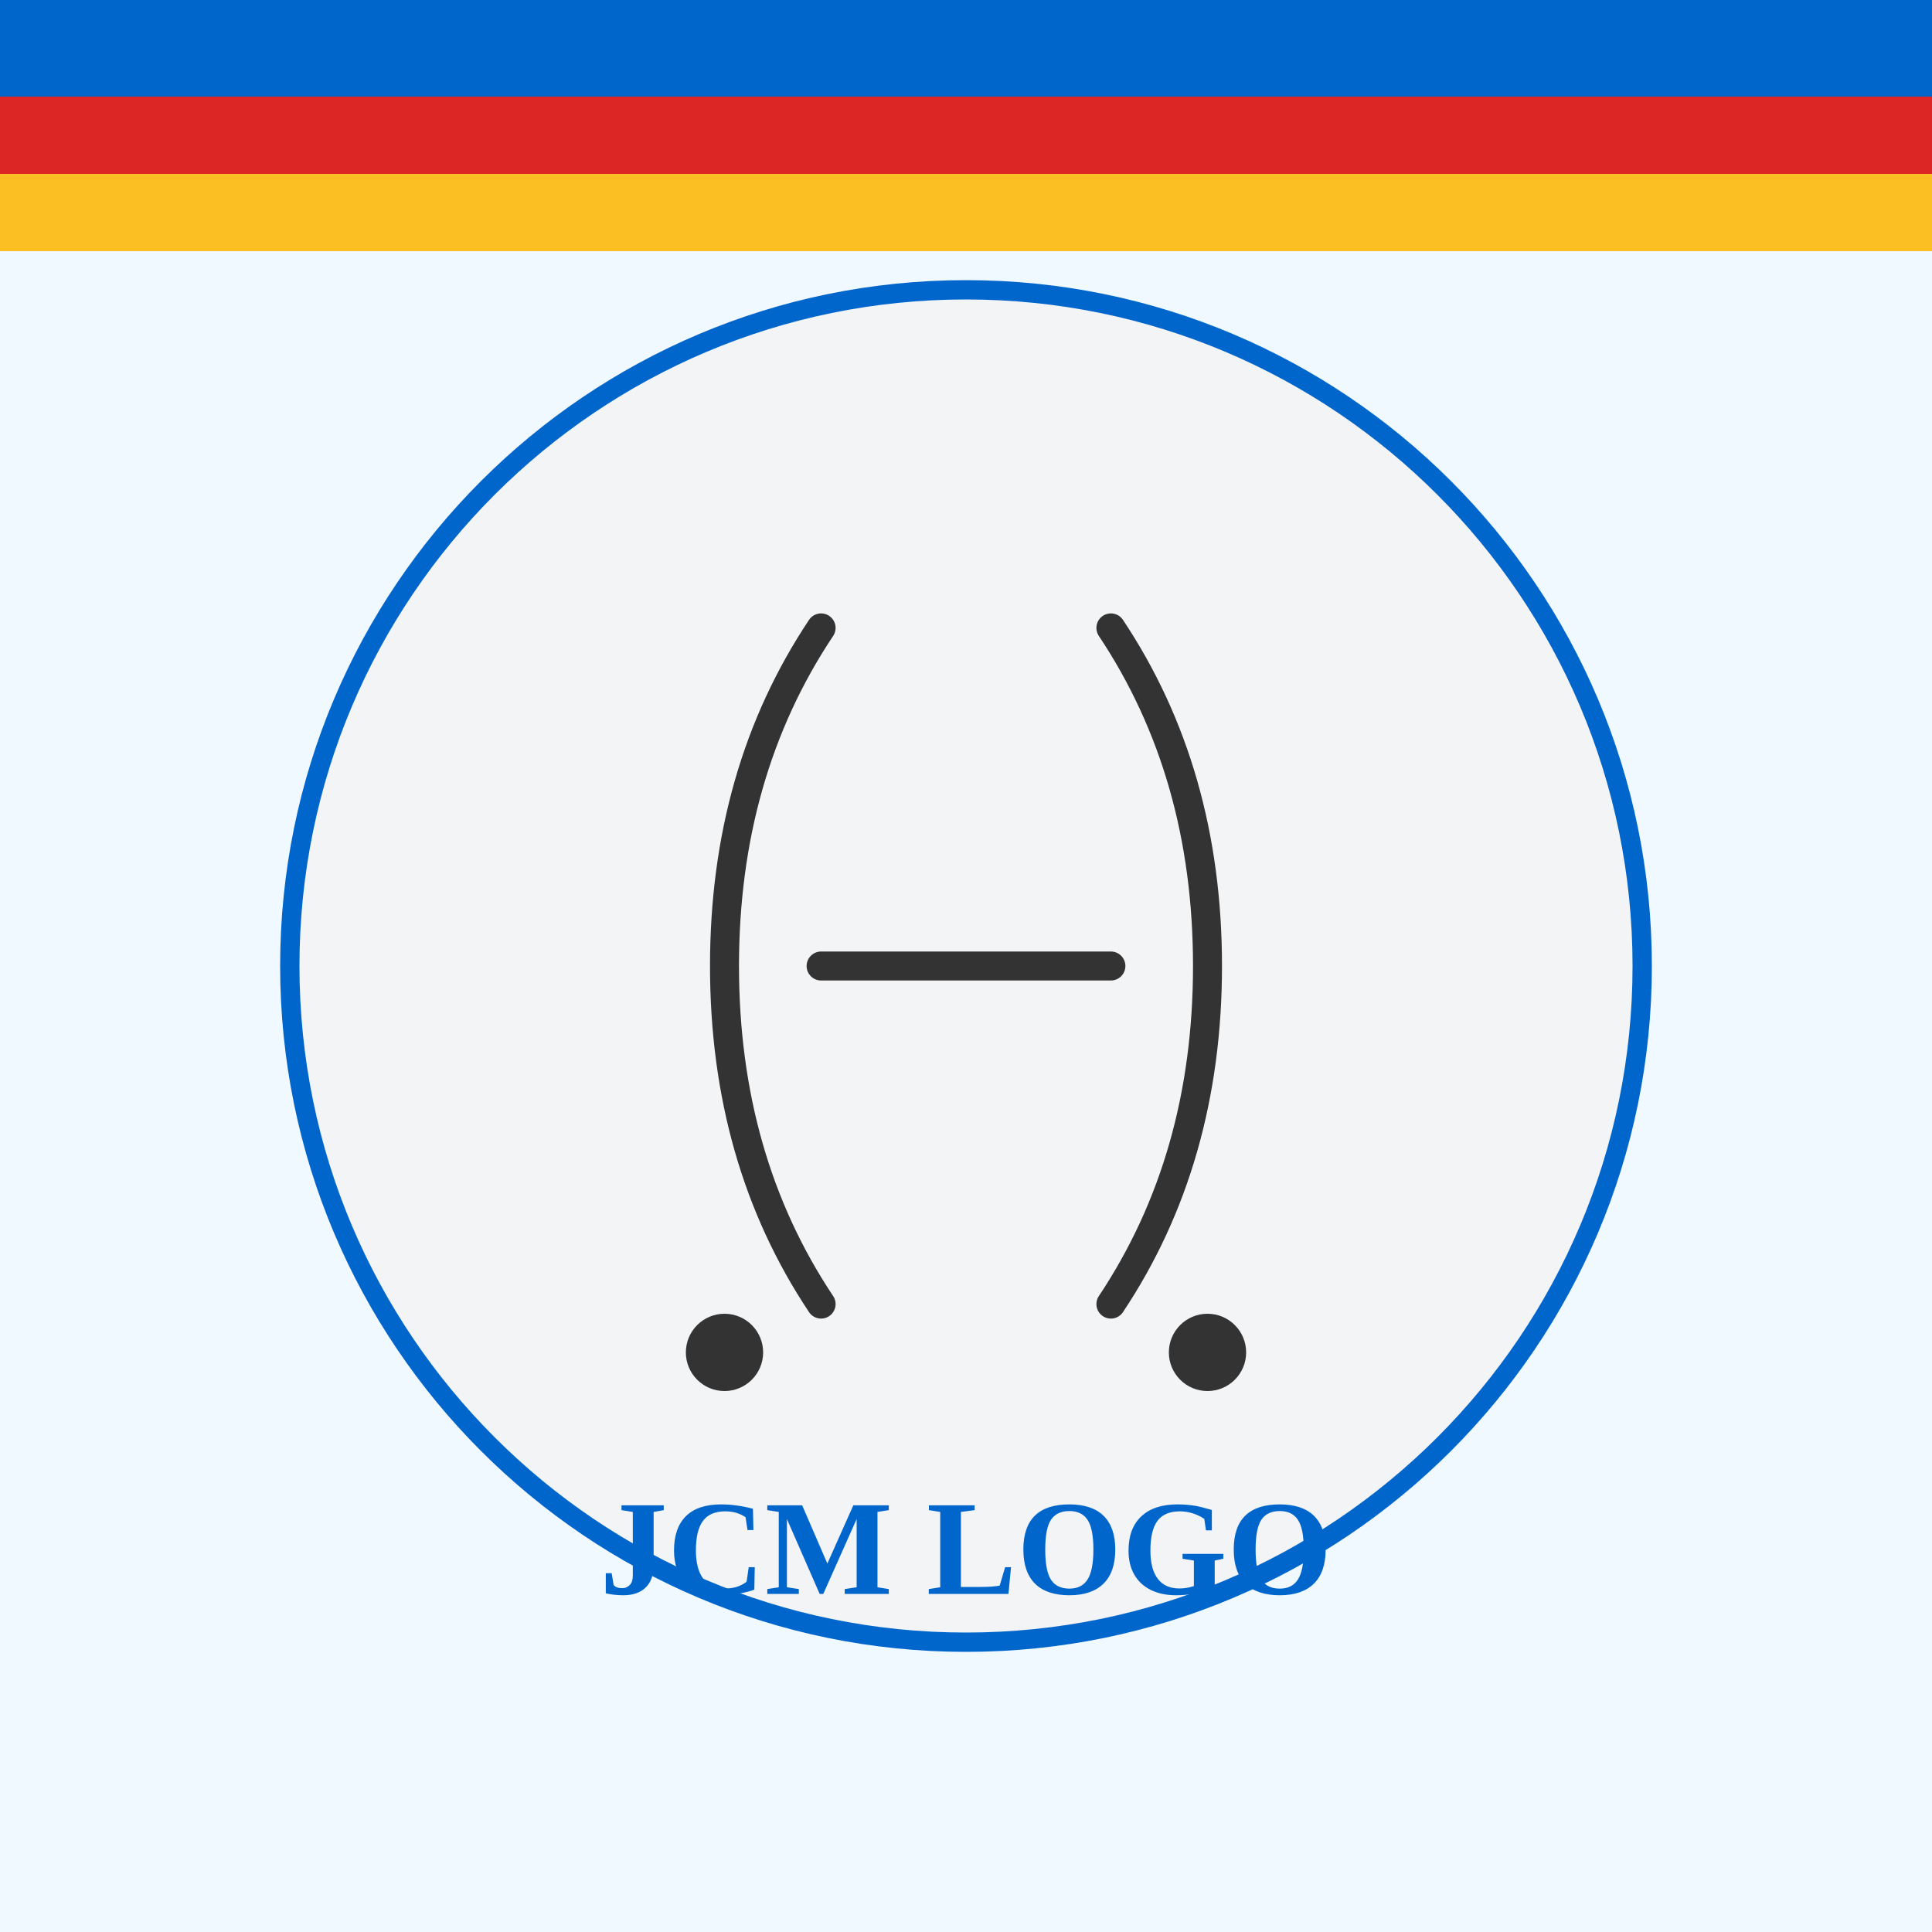
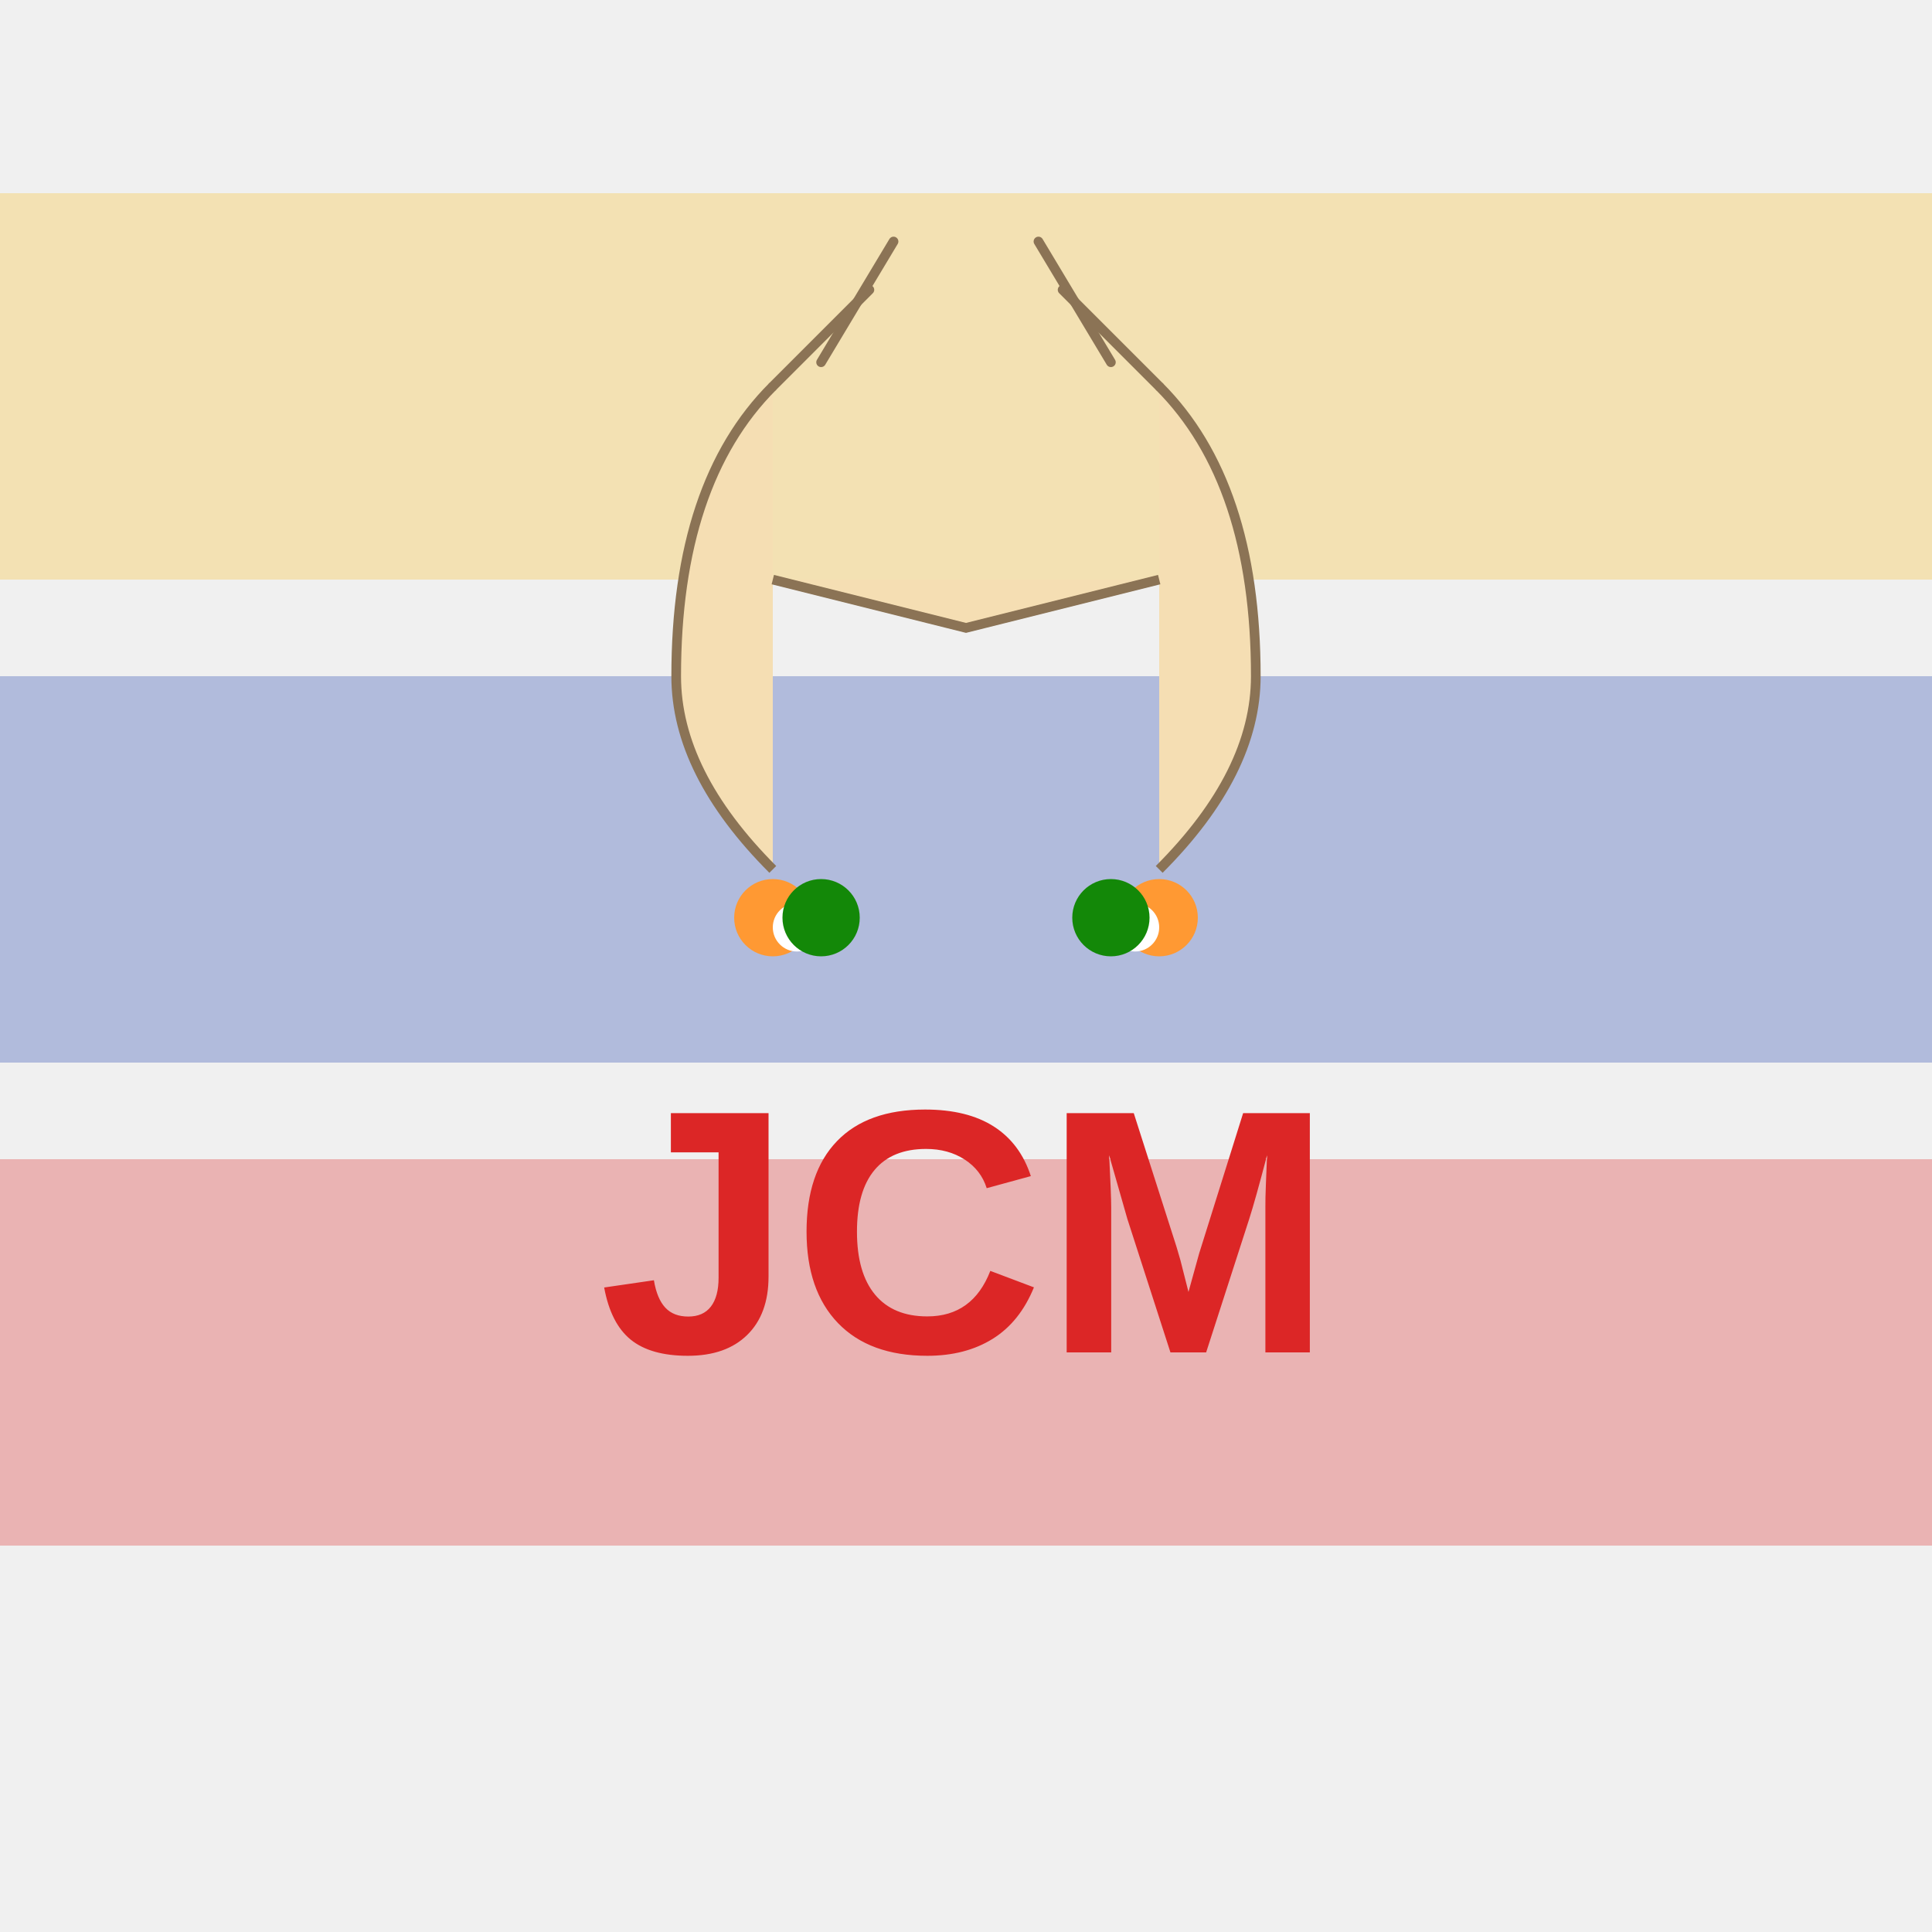
- <svg xmlns="http://www.w3.org/2000/svg" width="200" height="200" viewBox="0 0 200 200">
-   <rect width="200" height="200" fill="#f0f9ff" />
-   <rect width="200" height="10" fill="#0066cc" />
-   <rect y="10" width="200" height="8" fill="#dc2626" />
-   <rect y="18" width="200" height="8" fill="#fbbf24" />
-   <circle cx="100" cy="100" r="70" fill="#f3f4f6" stroke="#0066cc" stroke-width="2" />
-   <path d="M 85 65 Q 75 80 75 100 Q 75 120 85 135" fill="none" stroke="#333" stroke-width="3" stroke-linecap="round" />
-   <circle cx="75" cy="140" r="4" fill="#333" />
-   <path d="M 115 65 Q 125 80 125 100 Q 125 120 115 135" fill="none" stroke="#333" stroke-width="3" stroke-linecap="round" />
-   <circle cx="125" cy="140" r="4" fill="#333" />
-   <line x1="85" y1="100" x2="115" y2="100" stroke="#333" stroke-width="3" stroke-linecap="round" />
-   <text x="100" y="165" font-size="14" font-weight="bold" text-anchor="middle" fill="#0066cc">JCM LOGO</text>
+ <svg xmlns="http://www.w3.org/2000/svg" viewBox="0 0 400 400" width="200" height="200">
+   <defs>
+     <linearGradient id="bgGradient" x1="0%" y1="0%" x2="100%" y2="100%">
+       <stop offset="0%" style="stop-color:#ffffff;stop-opacity:1" />
+       <stop offset="100%" style="stop-color:#f5f5f5;stop-opacity:1" />
+     </linearGradient>
+   </defs>
+   <rect x="0" y="40" width="400" height="80" fill="#fbbf24" opacity="0.3" />
+   <rect x="0" y="140" width="400" height="80" fill="#1e40af" opacity="0.3" />
+   <rect x="0" y="240" width="400" height="80" fill="#dc2626" opacity="0.3" />
+   <path d="M 160 80 Q 140 100 140 140 Q 140 160 160 180" fill="#f5deb3" stroke="#8b7355" stroke-width="2" />
+   <path d="M 240 80 Q 260 100 260 140 Q 260 160 240 180" fill="#f5deb3" stroke="#8b7355" stroke-width="2" />
+   <path d="M 160 120 L 200 130 L 240 120" fill="#f5deb3" stroke="#8b7355" stroke-width="2" />
+   <line x1="160" y1="80" x2="180" y2="60" stroke="#8b7355" stroke-width="2" stroke-linecap="round" />
+   <line x1="170" y1="75" x2="185" y2="50" stroke="#8b7355" stroke-width="2" stroke-linecap="round" />
+   <line x1="240" y1="80" x2="220" y2="60" stroke="#8b7355" stroke-width="2" stroke-linecap="round" />
+   <line x1="230" y1="75" x2="215" y2="50" stroke="#8b7355" stroke-width="2" stroke-linecap="round" />
+   <circle cx="160" cy="190" r="8" fill="#ff9933" />
+   <circle cx="165" cy="192" r="5" fill="#ffffff" />
+   <circle cx="170" cy="190" r="8" fill="#138808" />
+   <circle cx="240" cy="190" r="8" fill="#ff9933" />
+   <circle cx="235" cy="192" r="5" fill="#ffffff" />
+   <circle cx="230" cy="190" r="8" fill="#138808" />
+   <text x="200" y="280" font-size="72" font-weight="bold" text-anchor="middle" fill="#dc2626" font-family="Arial, sans-serif">JCM</text>
</svg>
